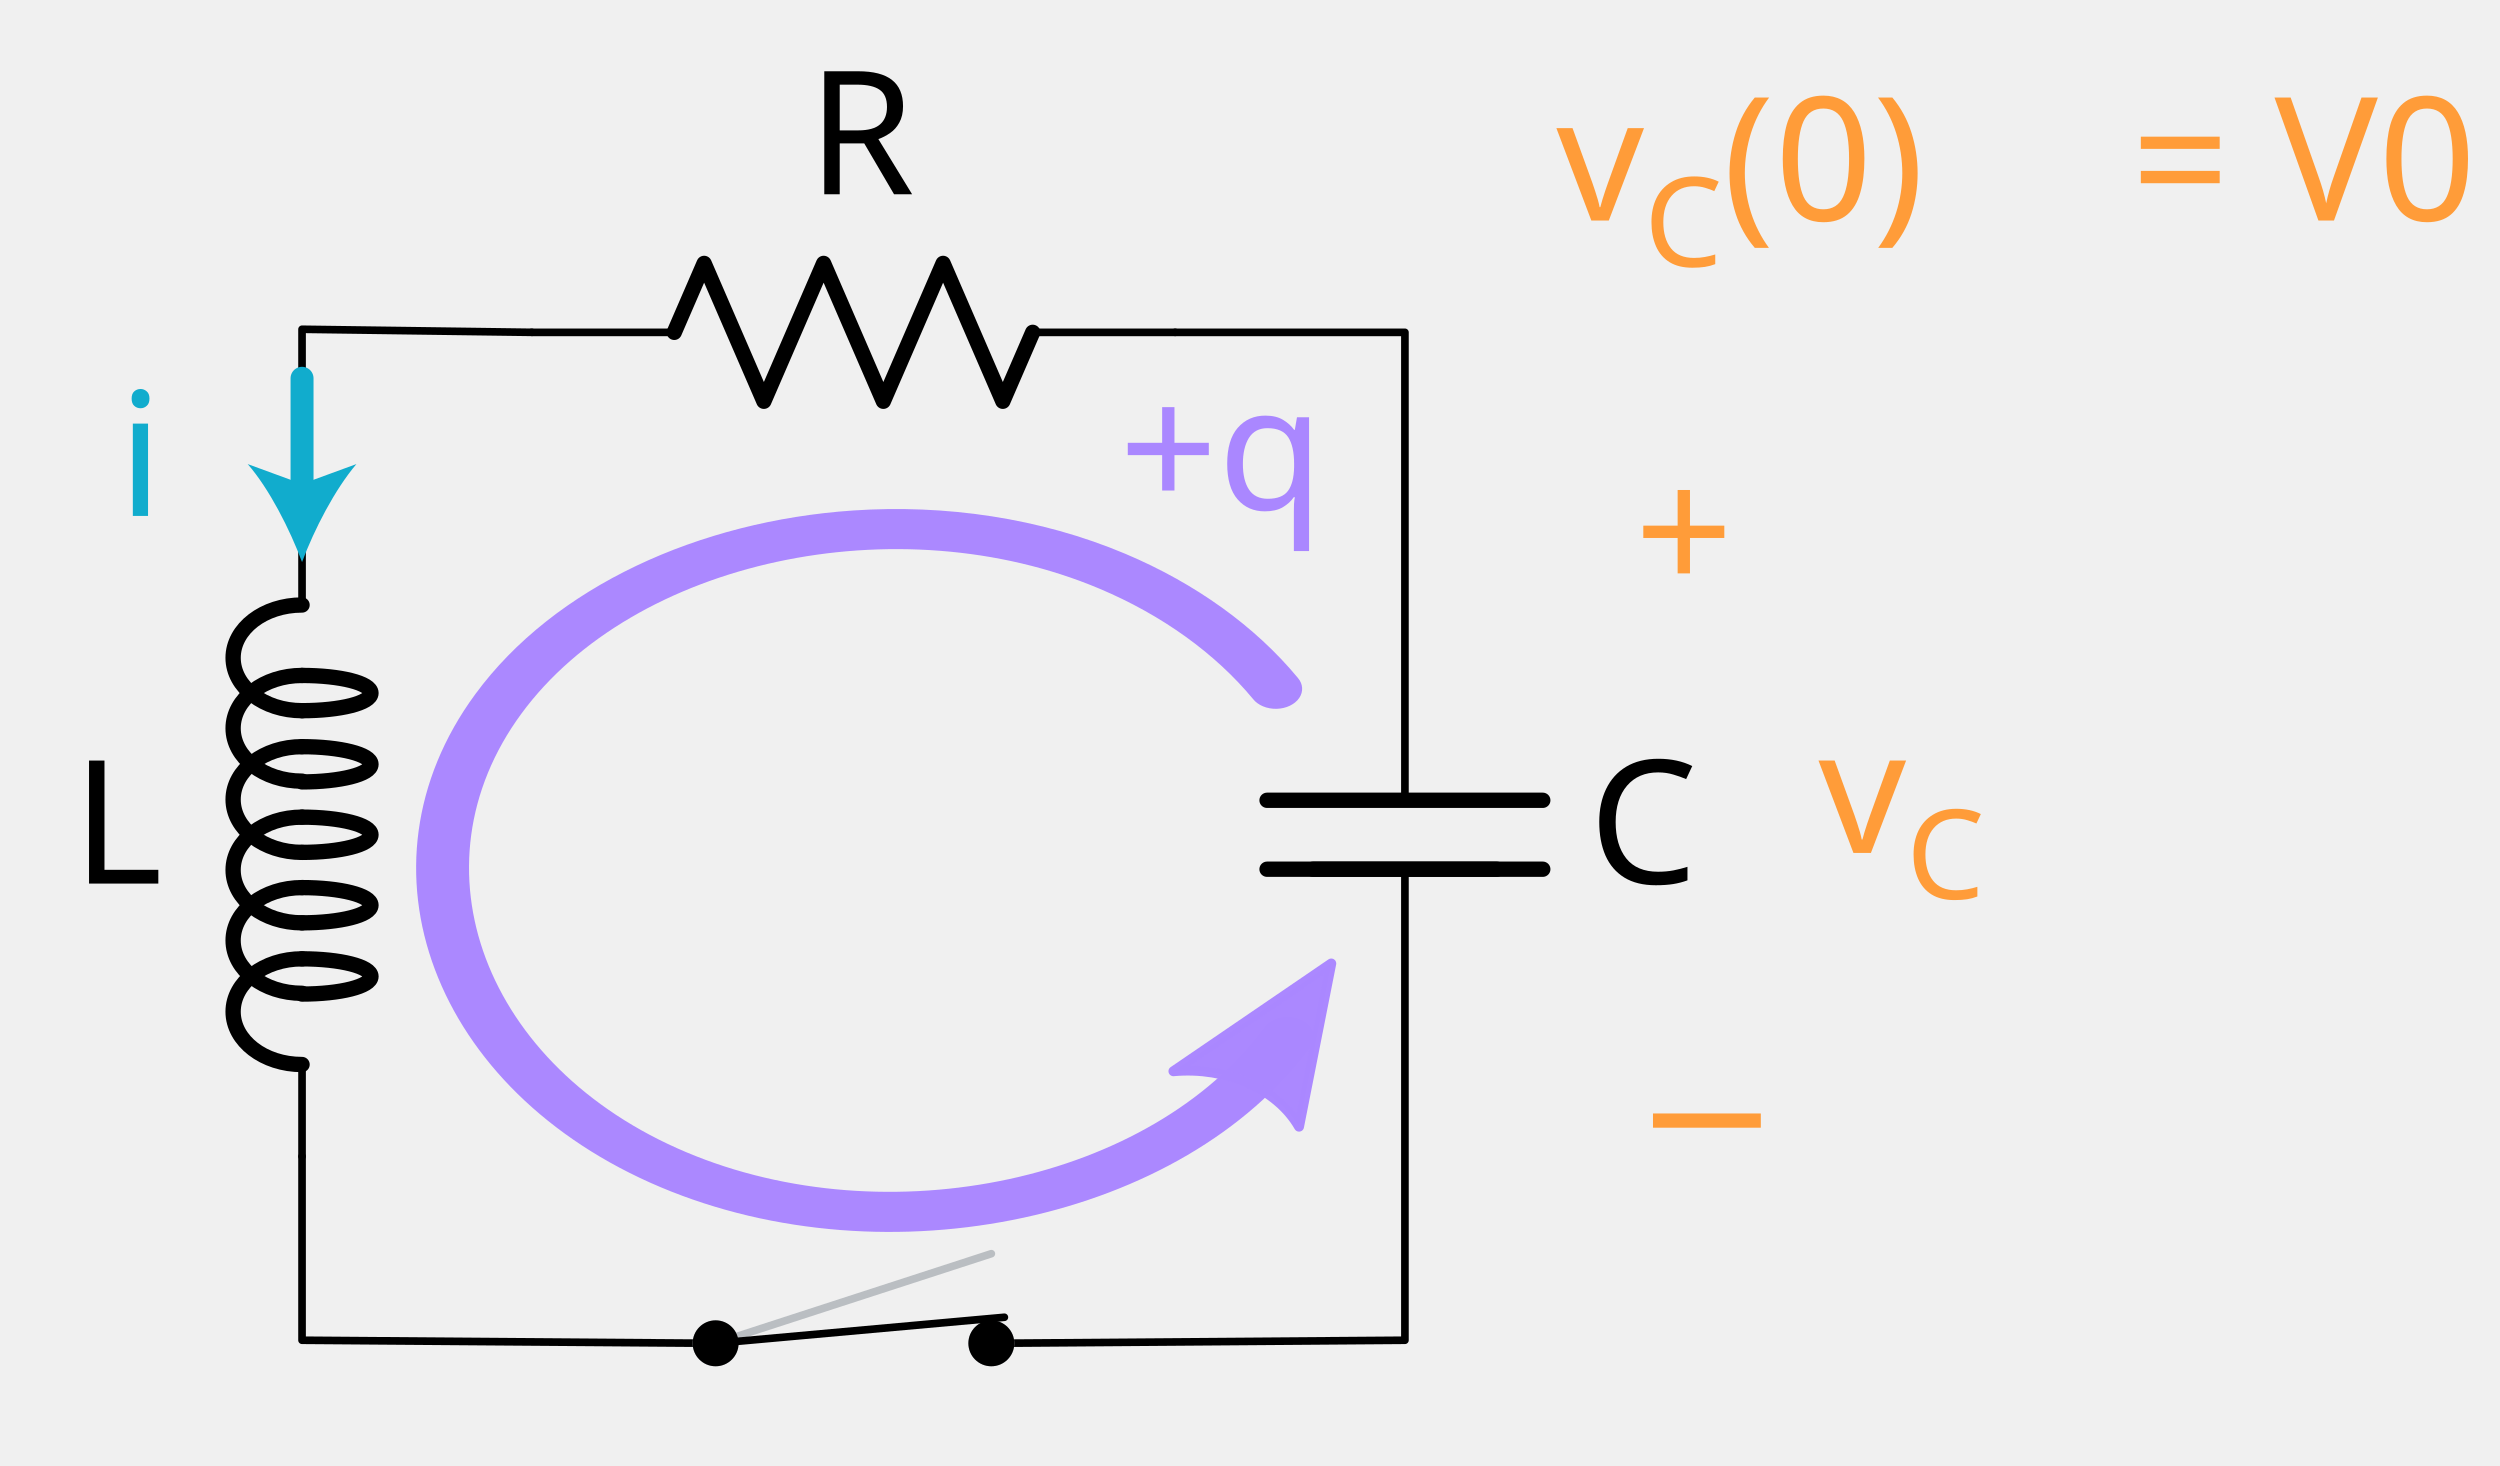
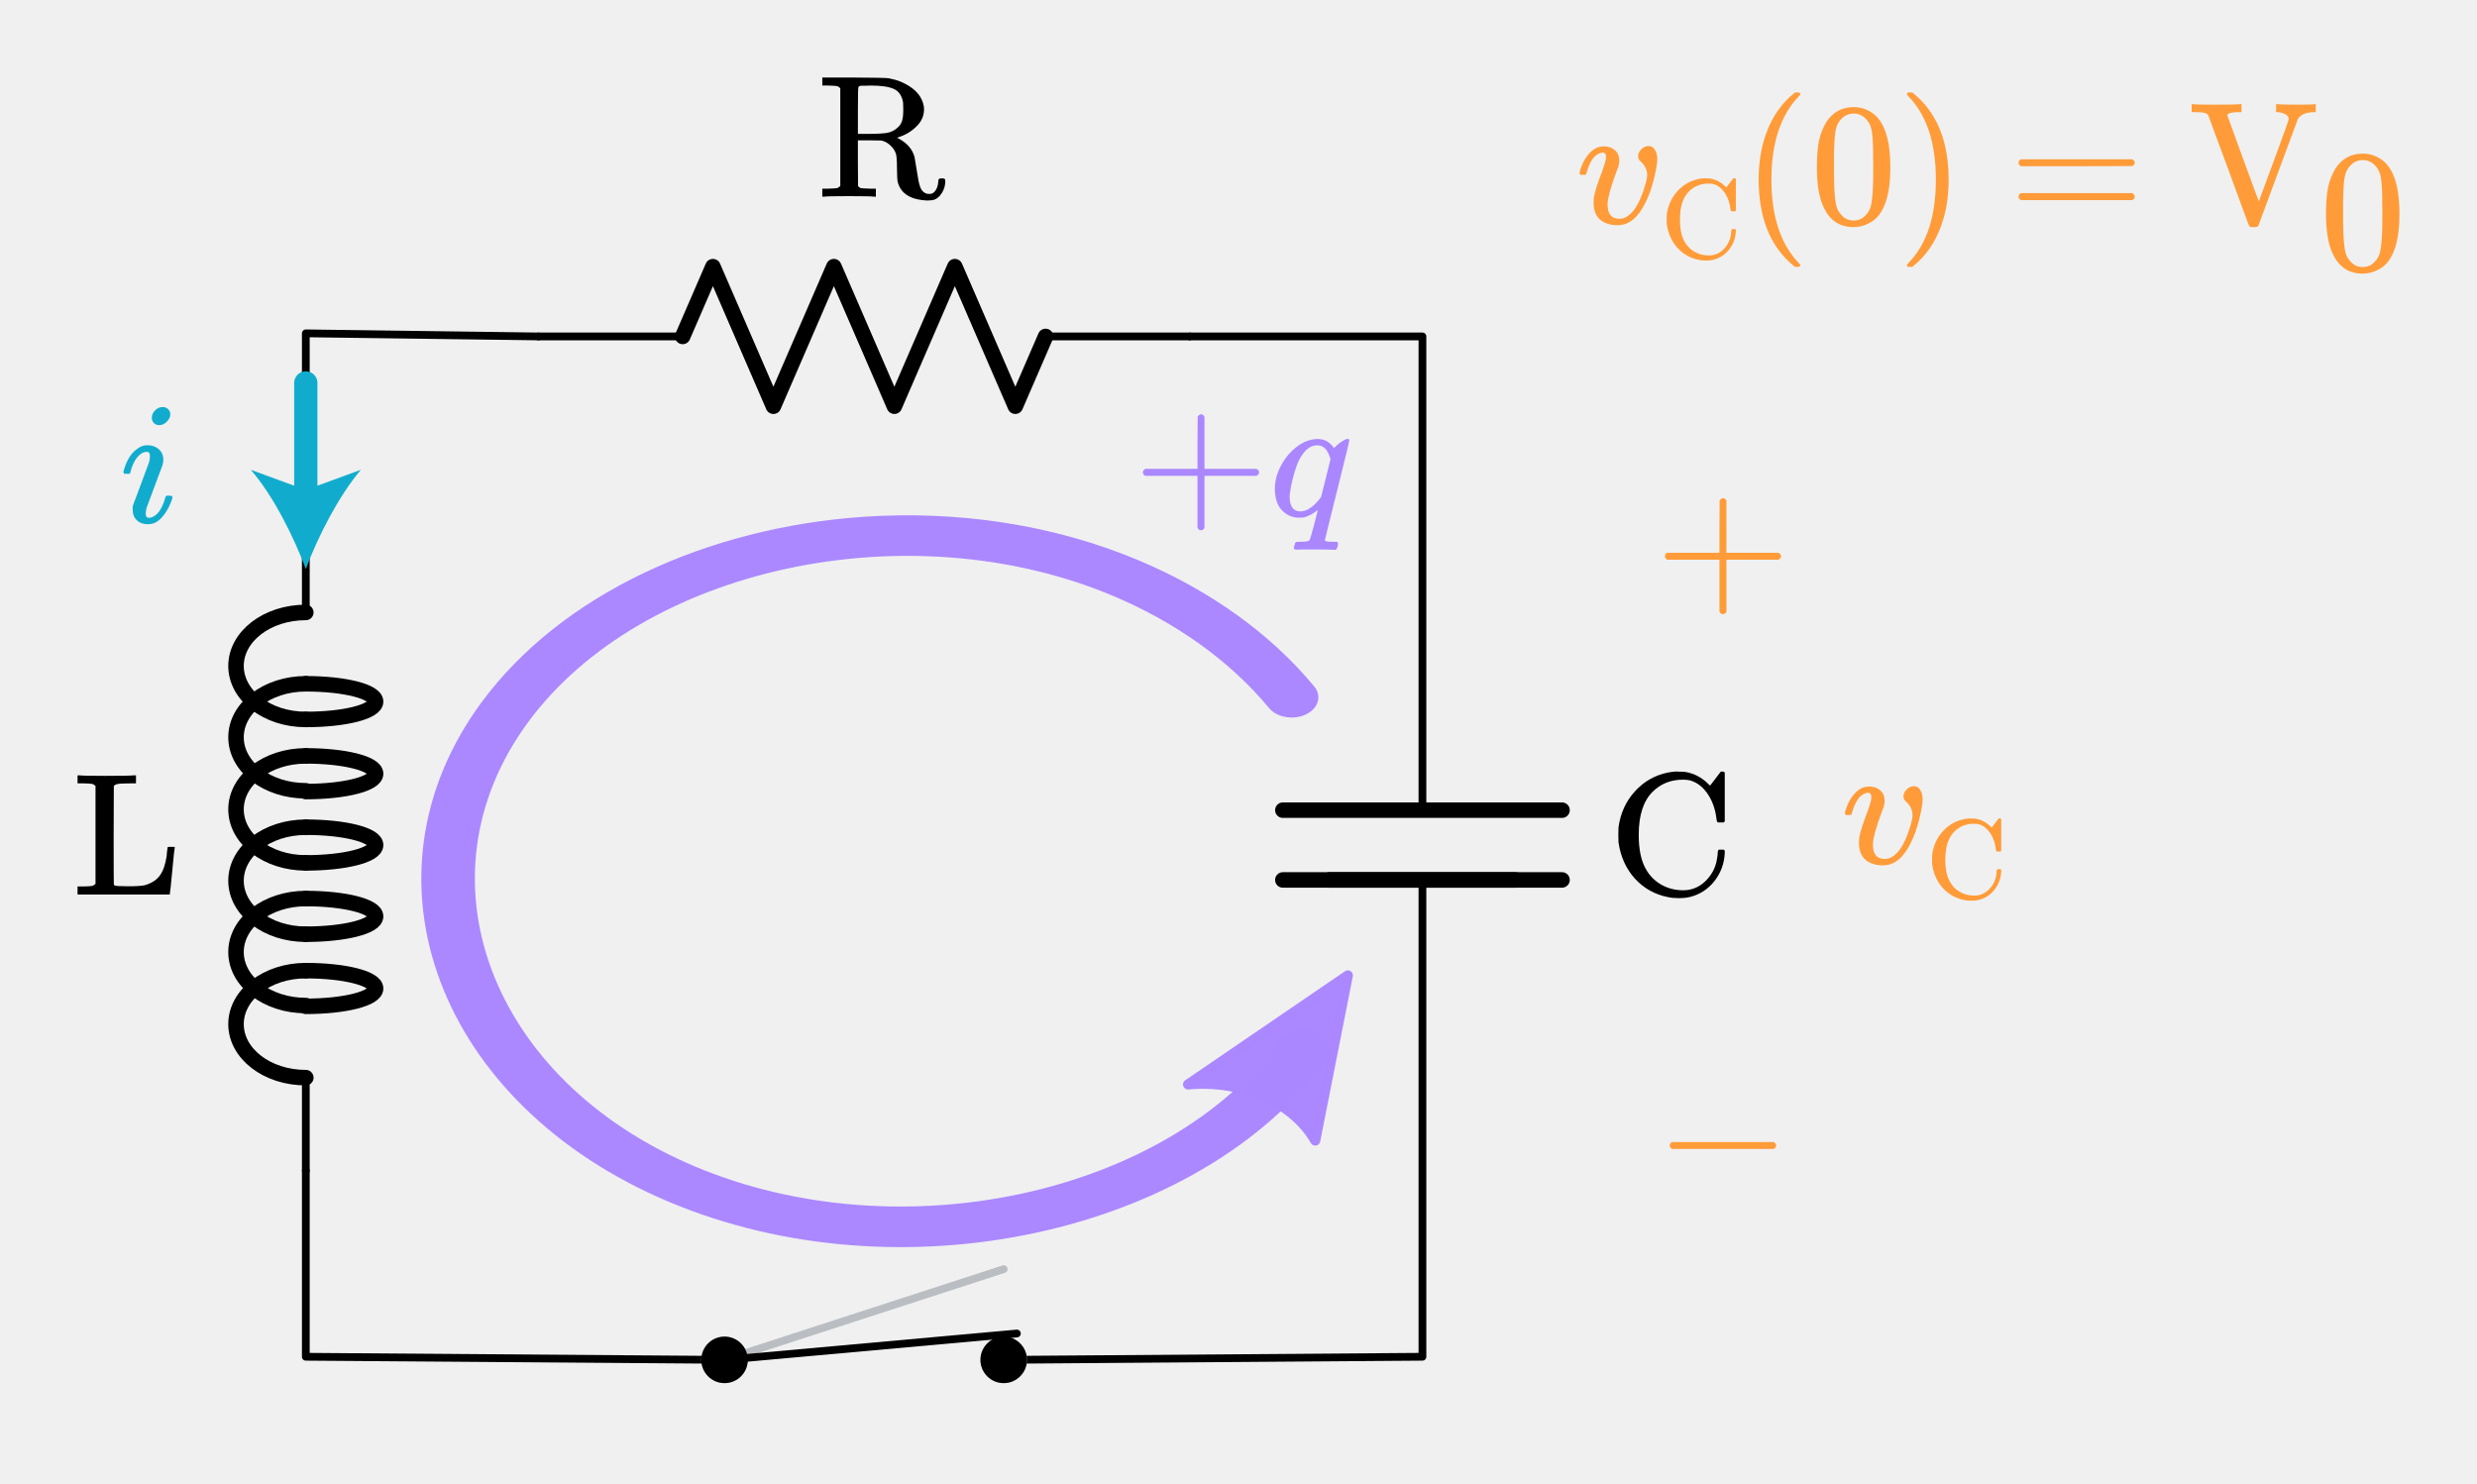
- <svg xmlns="http://www.w3.org/2000/svg" version="1.1" id="Layer_1" x="0px" y="0px" width="326.42" height="191.393" viewBox="0 0 326.42 191.393" xml:space="preserve">
+ <svg xmlns="http://www.w3.org/2000/svg" version="1.1" id="Layer_1" x="0px" y="0px" width="319.432" height="191.393" viewBox="0 0 319.432 191.393" xml:space="preserve">
  <defs id="defs10082">
    <marker orient="auto" refY="0" refX="0" id="Arrow2Mstart" style="overflow:visible">
      <path id="path10666" style="fill:#aa87ff;fill-opacity:0.992;fill-rule:evenodd;stroke:#aa87ff;stroke-width:0.625;stroke-linejoin:round;stroke-opacity:0.992" d="M 8.719,4.034 -2.207,0.016 8.719,-4.002 c -1.745,2.372 -1.735,5.617 -6e-7,8.035 z" transform="scale(0.6,0.6)" />
    </marker>
    <marker orient="auto" refY="0" refX="0" id="marker11946" style="overflow:visible">
      <path id="path11948" style="fill:#aa87ff;fill-opacity:0.992;fill-rule:evenodd;stroke:#aa87ff;stroke-width:0.625;stroke-linejoin:round;stroke-opacity:0.992" d="M 8.719,4.034 -2.207,0.016 8.719,-4.002 c -1.745,2.372 -1.735,5.617 -6e-7,8.035 z" transform="matrix(1.1,0,0,1.1,1.1,0)" />
    </marker>
    <marker orient="auto" refY="0" refX="0" id="marker11828" style="overflow:visible">
      <path id="path11830" d="M 0,0 5,-5 -12.5,0 5,5 0,0 Z" style="fill:#aa87ff;fill-opacity:0.992;fill-rule:evenodd;stroke:#aa87ff;stroke-width:1pt;stroke-opacity:0.992" transform="matrix(0.4,0,0,0.4,4,0)" />
    </marker>
    <marker orient="auto" refY="0" refX="0" id="Arrow1Mstart" style="overflow:visible">
      <path id="path10648" d="M 0,0 5,-5 -12.5,0 5,5 0,0 Z" style="fill:#aa87ff;fill-opacity:0.992;fill-rule:evenodd;stroke:#aa87ff;stroke-width:1pt;stroke-opacity:0.992" transform="matrix(0.4,0,0,0.4,4,0)" />
    </marker>
    <marker orient="auto" refY="0" refX="0" id="marker11594" style="overflow:visible">
      <path id="path11596" style="fill:#aa87ff;fill-opacity:0.992;fill-rule:evenodd;stroke:#aa87ff;stroke-width:0.625;stroke-linejoin:round;stroke-opacity:0.992" d="M 8.719,4.034 -2.207,0.016 8.719,-4.002 c -1.745,2.372 -1.735,5.617 -6e-7,8.035 z" transform="matrix(1.1,0,0,1.1,1.1,0)" />
    </marker>
    <marker orient="auto" refY="0" refX="0" id="Arrow2Lstart" style="overflow:visible">
      <path id="path10660" style="fill:#aa87ff;fill-opacity:0.992;fill-rule:evenodd;stroke:#aa87ff;stroke-width:0.625;stroke-linejoin:round;stroke-opacity:0.992" d="M 8.719,4.034 -2.207,0.016 8.719,-4.002 c -1.745,2.372 -1.735,5.617 -6e-7,8.035 z" transform="matrix(1.1,0,0,1.1,1.1,0)" />
    </marker>
    <marker orient="auto" refY="0" refX="0" id="marker11114" style="overflow:visible">
      <path id="path11116" d="M 0,0 5,-5 -12.5,0 5,5 0,0 Z" style="fill:#000000;fill-opacity:1;fill-rule:evenodd;stroke:#000000;stroke-width:1pt;stroke-opacity:1" transform="matrix(0.8,0,0,0.8,10,0)" />
    </marker>
    <marker orient="auto" refY="0" refX="0" id="marker10994" style="overflow:visible">
      <path id="path10996" d="M 0,0 5,-5 -12.5,0 5,5 0,0 Z" style="fill:#000000;fill-opacity:1;fill-rule:evenodd;stroke:#000000;stroke-width:1pt;stroke-opacity:1" transform="matrix(0.8,0,0,0.8,10,0)" />
    </marker>
    <marker orient="auto" refY="0" refX="0" id="Arrow1Lstart" style="overflow:visible">
      <path id="path10642" d="M 0,0 5,-5 -12.5,0 5,5 0,0 Z" style="fill:#000000;fill-opacity:1;fill-rule:evenodd;stroke:#000000;stroke-width:1pt;stroke-opacity:1" transform="matrix(0.8,0,0,0.8,10,0)" />
    </marker>
    <marker orient="auto" refY="0" refX="0" id="Arrow2Lend" style="overflow:visible">
      <path id="path10663" style="fill:#000000;fill-opacity:1;fill-rule:evenodd;stroke:#000000;stroke-width:0.625;stroke-linejoin:round;stroke-opacity:1" d="M 8.719,4.034 -2.207,0.016 8.719,-4.002 c -1.745,2.372 -1.735,5.617 -6e-7,8.035 z" transform="matrix(-1.1,0,0,-1.1,-1.1,0)" />
    </marker>
    <marker orient="auto" refY="0" refX="0" id="Arrow1Lend" style="overflow:visible">
      <path id="path10645" d="M 0,0 5,-5 -12.5,0 5,5 0,0 Z" style="fill:#aa87ff;fill-opacity:1;fill-rule:evenodd;stroke:#aa87ff;stroke-width:1pt;stroke-opacity:1" transform="matrix(-0.8,0,0,-0.8,-10,0)" />
    </marker>
  </defs>
  <style type="text/css" id="style9930">
	.st0{fill:#BABEC2;}
	.st1{fill:none;}
	.st2{fill:none;stroke:#BABEC2;stroke-linecap:round;stroke-linejoin:round;stroke-miterlimit:10;}
	.st3{fill:none;stroke:#BABEC2;stroke-miterlimit:10;}
	.st4{fill:none;stroke:#BABEC2;stroke-miterlimit:10;stroke-dasharray:1,1;}
	.st5{fill:none;stroke:#11ACCD;stroke-width:3;stroke-linecap:round;stroke-miterlimit:10;}
	.st6{fill:#11ACCD;}
	.st7{fill:none;stroke:#BABEC2;stroke-width:2;stroke-linecap:round;stroke-miterlimit:10;}
	.st8{fill:none;stroke:#FF9C39;stroke-width:3;stroke-linecap:round;stroke-miterlimit:10;}
	.st9{fill:#FF9C39;}
	.st10{fill:none;stroke:#000000;stroke-linecap:round;stroke-linejoin:round;stroke-miterlimit:10;}
	.st11{fill:none;stroke:#000000;stroke-width:2;stroke-linecap:round;stroke-linejoin:round;stroke-miterlimit:10;}
	.st12{fill:none;stroke:#000000;stroke-width:2;stroke-miterlimit:10;}
	.st13{fill:none;stroke:#000000;stroke-linecap:round;stroke-miterlimit:10;}
	.st14{fill:none;stroke:#000000;stroke-width:1.5;stroke-miterlimit:10;}
	.st15{fill:none;stroke:#000000;stroke-width:2;stroke-linecap:round;stroke-miterlimit:10;}
	.st16{stroke:#000000;stroke-linecap:round;stroke-linejoin:round;stroke-miterlimit:10;}
	.st17{fill:none;stroke:#BABEC2;stroke-width:3;stroke-miterlimit:10;}
	.st18{fill:none;stroke:#BABEC2;stroke-width:5;stroke-miterlimit:10;}
	.st19{stroke:#BABEC2;stroke-miterlimit:10;}
	.st20{fill:none;stroke:#000000;stroke-miterlimit:10;}
	.st21{fill:#FFFFFF;stroke:#000000;stroke-miterlimit:10;}
	.st22{fill:none;stroke:#FF9C39;stroke-width:2;stroke-linecap:round;stroke-miterlimit:10;}
	.st23{fill:none;stroke:#1FAB54;stroke-width:2;stroke-linecap:round;stroke-miterlimit:10;}
	.st24{fill:#1FAB54;}
	.st25{fill:#11ACCD;stroke:#085566;stroke-width:3;stroke-miterlimit:10;}
	.st26{fill:none;stroke:#085566;stroke-width:5;stroke-miterlimit:10;}
	.st27{fill:#0C7F99;stroke:#085566;stroke-miterlimit:10;}
	.st28{stroke:#085566;stroke-miterlimit:10;}
	.st29{font-family:'KaTeX_Main-Regular';}
	.st30{font-size:21px;}
	.st31{font-family:'KaTeX_Main-Italic';}
	.st32{fill:#FF9C39;stroke:#FF9C39;stroke-width:2;stroke-miterlimit:10;}
	.st33{fill:#AA87FF;}
	.st34{fill:none;stroke:#AA87FF;stroke-width:4;stroke-miterlimit:10;}
</style>
-   <text class="st9 st29 st30" id="text9932" style="font-style:normal;font-variant:normal;font-weight:normal;font-stretch:normal;font-size:22.5px;line-height:125%;font-family:KaTeX_Math;-inkscape-font-specification:'KaTeX_Math, Normal';text-align:start;writing-mode:lr-tb;text-anchor:start;fill:#ff9c39" x="213.437" y="77.368">+</text>
-   <text class="st9 st29 st30" id="text9934" style="font-style:normal;font-variant:normal;font-weight:normal;font-stretch:normal;font-size:22.5px;line-height:125%;font-family:KaTeX_Math;-inkscape-font-specification:'KaTeX_Math, Normal';text-align:start;writing-mode:lr-tb;text-anchor:start;fill:#ff9c39" x="213.437" y="153.368">−</text>
-   <text class="st9 st31 st30" id="text9936" style="font-style:normal;font-variant:normal;font-weight:normal;font-stretch:normal;font-size:22.5px;line-height:125%;font-family:KaTeX_Math;-inkscape-font-specification:'KaTeX_Math, Normal';text-align:start;writing-mode:lr-tb;text-anchor:start;fill:#ff9c39" x="237.437" y="111.367">v<tspan style="font-style:normal;font-variant:normal;font-weight:normal;font-stretch:normal;font-size:16.25px;line-height:125%;font-family:KaTeX_Main;-inkscape-font-specification:'KaTeX_Main, Normal';text-align:start;writing-mode:lr-tb;text-anchor:start" id="tspan12250" dy="6">C</tspan>
-   </text>
+   <g style="font-style:normal;font-variant:normal;font-weight:normal;font-stretch:normal;font-size:22.5px;line-height:125%;font-family:KaTeX_Main;-inkscape-font-specification:'KaTeX_Main, Normal';text-align:start;writing-mode:lr-tb;text-anchor:start;fill:#ff9c39" id="text9932">
+     <path d="m 215.012,72.193 q -0.315,-0.158 -0.315,-0.45 0,-0.292 0.315,-0.45 l 6.728,0 0,-3.375 0.022,-3.375 q 0.225,-0.292 0.427,-0.292 0.292,0 0.45,0.338 l 0,6.705 6.705,0 q 0.338,0.18 0.338,0.45 0,0.27 -0.338,0.45 l -6.705,0 0,6.705 q -0.158,0.315 -0.45,0.315 -0.292,0 -0.45,-0.315 l 0,-6.705 -6.728,0 z" style="font-style:normal;font-variant:normal;font-weight:normal;font-stretch:normal;font-size:22.5px;line-height:125%;font-family:KaTeX_Main;-inkscape-font-specification:'KaTeX_Main, Normal';text-align:start;writing-mode:lr-tb;text-anchor:start;fill:#ff9c39" id="path4409" />
+   </g>
+   <g style="font-style:normal;font-variant:normal;font-weight:normal;font-stretch:normal;font-size:22.5px;line-height:125%;font-family:KaTeX_Main;-inkscape-font-specification:'KaTeX_Main, Normal';text-align:start;writing-mode:lr-tb;text-anchor:start;fill:#ff9c39" id="text9934">
+     <path d="m 215.642,148.193 q -0.315,-0.158 -0.315,-0.45 0,-0.292 0.315,-0.45 l 13.072,0 q 0.338,0.18 0.338,0.45 0,0.27 -0.338,0.45 l -13.072,0 z" style="font-style:normal;font-variant:normal;font-weight:normal;font-stretch:normal;font-size:22.5px;line-height:125%;font-family:KaTeX_Main;-inkscape-font-specification:'KaTeX_Main, Normal';text-align:start;writing-mode:lr-tb;text-anchor:start;fill:#ff9c39" id="path4406" />
+   </g>
+   <g style="font-style:normal;font-variant:normal;font-weight:normal;font-stretch:normal;font-size:22.5px;line-height:125%;font-family:KaTeX_Math;-inkscape-font-specification:'KaTeX_Math, Normal';text-align:start;writing-mode:lr-tb;text-anchor:start;fill:#ff9c39" id="text9936">
+     <path d="m 242.859,111.615 q -1.44,0 -2.295,-0.72 -0.833,-0.743 -0.833,-2.16 0,-0.405 0.045,-0.765 0.203,-1.08 1.058,-3.308 l 0.36,-1.08 q 0.135,-0.405 0.135,-0.765 0,-0.562 -0.427,-0.562 -0.158,0 -0.36,0.068 -1.147,0.405 -1.732,2.587 0,0.022 -0.022,0.09 -0.022,0.045 -0.045,0.068 0,0 -0.022,0.022 -0.022,0.022 -0.09,0.022 -0.045,0 -0.09,0 -0.045,0 -0.18,0 l -0.315,0 q -0.135,-0.135 -0.135,-0.203 0,-0.068 0.068,-0.338 0.54,-1.778 1.665,-2.655 0.608,-0.472 1.395,-0.472 0.877,0 1.44,0.495 0.562,0.495 0.562,1.305 0,0.383 -0.068,0.585 0,0.158 -0.338,0.99 -1.035,2.812 -1.103,4.005 0,0.608 0.113,0.99 0.292,0.968 1.417,0.968 0.608,0 1.08,-0.36 1.395,-0.922 2.317,-4.253 0.18,-0.63 0.18,-1.035 0,-0.99 -0.877,-1.778 -0.292,-0.27 -0.292,-0.608 0,-0.517 0.405,-0.922 0.427,-0.427 0.945,-0.427 0.54,0 0.833,0.517 0.292,0.495 0.292,1.192 0,0.787 -0.45,2.587 -0.427,1.732 -1.08,3.015 -1.417,2.902 -3.555,2.902 z" style="font-style:normal;font-variant:normal;font-weight:normal;font-stretch:normal;font-size:22.5px;line-height:125%;font-family:KaTeX_Math;-inkscape-font-specification:'KaTeX_Math, Normal';text-align:start;writing-mode:lr-tb;text-anchor:start;fill:#ff9c39" id="path4401" />
+     <path d="m 257.988,112.109 0.088,0.088 0,0.219 q -0.073,1.316 -0.863,2.325 -0.79,1.009 -2.033,1.331 -0.424,0.102 -0.951,0.102 -0.541,0 -0.921,-0.088 -1.638,-0.322 -2.764,-1.55 -1.111,-1.228 -1.375,-3.042 -0.015,-0.132 -0.015,-0.629 0,-0.483 0.015,-0.629 0.249,-1.784 1.375,-3.013 1.126,-1.243 2.764,-1.579 0.468,-0.088 0.746,-0.088 0.029,0 0.117,0.015 0.088,0 0.132,0 0.351,0 0.497,0.029 1.068,0.19 1.857,0.965 l 0.19,0.175 0.439,-0.57 q 0.395,-0.541 0.453,-0.6 0.015,0 0.059,0 0.044,-0.015 0.088,-0.015 0.102,0 0.19,0.088 l 0,4.095 -0.088,0.088 -0.497,0 q -0.088,-0.088 -0.102,-0.249 -0.132,-1.199 -0.702,-2.077 -0.57,-0.877 -1.389,-1.155 -0.278,-0.102 -0.731,-0.102 -1.521,0 -2.545,1.024 -1.155,1.155 -1.155,3.598 0,1.77 0.556,2.793 0.453,0.863 1.287,1.36 0.848,0.497 1.887,0.497 1.068,0 1.857,-0.76 0.79,-0.775 0.965,-1.813 0.073,-0.366 0.073,-0.643 0,-0.102 0.088,-0.19 l 0.409,0 z" style="font-style:normal;font-variant:normal;font-weight:normal;font-stretch:normal;font-size:65%;line-height:125%;font-family:KaTeX_Main;-inkscape-font-specification:'KaTeX_Main, Normal';text-align:start;writing-mode:lr-tb;baseline-shift:sub;text-anchor:start" id="path4403" />
+   </g>
  <g id="g9940" transform="translate(-122.563,-4.0073)">
    <line class="st10" x1="257.4" y1="47.4" x2="276" y2="47.4" id="line9942" style="fill:none;stroke:#000000;stroke-linecap:round;stroke-linejoin:round;stroke-miterlimit:10" />
    <polyline class="st11" points="210.6,47.4 214.5,38.4 222.3,56.4 230.1,38.4 237.9,56.4 245.7,38.4 253.5,56.4 257.4,47.4  " id="polyline9944" style="fill:none;stroke:#000000;stroke-width:2;stroke-linecap:round;stroke-linejoin:round;stroke-miterlimit:10" />
    <line class="st10" x1="192" y1="47.4" x2="210.6" y2="47.4" id="line9946" style="fill:none;stroke:#000000;stroke-linecap:round;stroke-linejoin:round;stroke-miterlimit:10" />
    <rect x="192" y="35.4" class="st1" width="84" height="24" id="rect9948" style="fill:none" />
  </g>
  <g id="g9950" transform="translate(-122.563,-4.0073)">
    <polyline class="st10" points="216,179.4 162,179 162,155  " id="polyline9952" style="fill:none;stroke:#000000;stroke-linecap:round;stroke-linejoin:round;stroke-miterlimit:10" />
    <line class="st11" x1="318" y1="117.5" x2="294" y2="117.5" id="line9954" style="fill:none;stroke:#000000;stroke-width:2;stroke-linecap:round;stroke-linejoin:round;stroke-miterlimit:10" />
    <line class="st11" x1="324" y1="117.5" x2="288" y2="117.5" id="line9956" style="fill:none;stroke:#000000;stroke-width:2;stroke-linecap:round;stroke-linejoin:round;stroke-miterlimit:10" />
    <polyline class="st11" points="288,108.5 306,108.5 324,108.5  " id="polyline9958" style="fill:none;stroke:#000000;stroke-width:2;stroke-linecap:round;stroke-linejoin:round;stroke-miterlimit:10" />
    <polyline class="st10" points="276,47.4 306,47.4 306,71 306,108.5  " id="polyline9960" style="fill:none;stroke:#000000;stroke-linecap:round;stroke-linejoin:round;stroke-miterlimit:10" />
    <polyline class="st10" points="162,71 162,47 192,47.4  " id="polyline9962" style="fill:none;stroke:#000000;stroke-linecap:round;stroke-linejoin:round;stroke-miterlimit:10" />
  </g>
  <g id="g9964" transform="translate(-122.563,-4.0073)">
    <line class="st13" x1="162" y1="143" x2="162" y2="155" id="line9966" style="fill:none;stroke:#000000;stroke-linecap:round;stroke-miterlimit:10" />
    <path class="st15" d="m 162,129.2 c -5,0 -9,3.1 -9,6.9 0,3.8 4,6.9 9,6.9" id="path9968" style="fill:none;stroke:#000000;stroke-width:2;stroke-linecap:round;stroke-miterlimit:10" />
    <path class="st15" d="m 162,129.2 c 5,0 9,1 9,2.3 0,1.3 -4,2.3 -9,2.3" id="path9970" style="fill:none;stroke:#000000;stroke-width:2;stroke-linecap:round;stroke-miterlimit:10" />
    <path class="st15" d="m 162,119.9 c -5,0 -9,3.1 -9,6.9 0,3.8 4,6.9 9,6.9" id="path9972" style="fill:none;stroke:#000000;stroke-width:2;stroke-linecap:round;stroke-miterlimit:10" />
    <path class="st15" d="m 162,119.9 c 5,0 9,1 9,2.3 0,1.3 -4,2.3 -9,2.3" id="path9974" style="fill:none;stroke:#000000;stroke-width:2;stroke-linecap:round;stroke-miterlimit:10" />
    <path class="st15" d="m 162,110.7 c -5,0 -9,3.1 -9,6.9 0,3.8 4,6.9 9,6.9" id="path9976" style="fill:none;stroke:#000000;stroke-width:2;stroke-linecap:round;stroke-miterlimit:10" />
    <path class="st15" d="m 162,110.7 c 5,0 9,1 9,2.3 0,1.3 -4,2.3 -9,2.3" id="path9978" style="fill:none;stroke:#000000;stroke-width:2;stroke-linecap:round;stroke-miterlimit:10" />
    <path class="st15" d="m 162,101.5 c -5,0 -9,3.1 -9,6.9 0,3.8 4,6.9 9,6.9" id="path9980" style="fill:none;stroke:#000000;stroke-width:2;stroke-linecap:round;stroke-miterlimit:10" />
    <path class="st15" d="m 162,101.5 c 5,0 9,1 9,2.3 0,1.3 -4,2.3 -9,2.3" id="path9982" style="fill:none;stroke:#000000;stroke-width:2;stroke-linecap:round;stroke-miterlimit:10" />
    <path class="st15" d="m 162,92.2 c 5,0 9,1 9,2.3 0,1.3 -4,2.3 -9,2.3" id="path9984" style="fill:none;stroke:#000000;stroke-width:2;stroke-linecap:round;stroke-miterlimit:10" />
    <path class="st15" d="m 162,92.2 c -5,0 -9,3.1 -9,6.9 0,3.8 4,6.9 9,6.9" id="path9986" style="fill:none;stroke:#000000;stroke-width:2;stroke-linecap:round;stroke-miterlimit:10" />
    <path class="st15" d="m 162,83 c -5,0 -9,3.1 -9,6.9 0,3.8 4,6.9 9,6.9" id="path9988" style="fill:none;stroke:#000000;stroke-width:2;stroke-linecap:round;stroke-miterlimit:10" />
    <line class="st13" x1="162" y1="71" x2="162" y2="83" id="line9990" style="fill:none;stroke:#000000;stroke-linecap:round;stroke-miterlimit:10" />
    <rect x="150" y="71" class="st1" width="24" height="84" id="rect9992" style="fill:none" />
  </g>
  <g id="g9994" transform="translate(-122.563,-4.0073)">
    <g id="g9996">
      <line class="st5" x1="162" y1="68.3" x2="162" y2="53.4" id="line9998" style="fill:none;stroke:#11accd;stroke-width:3;stroke-linecap:round;stroke-miterlimit:10" />
      <g id="g10000">
        <path class="st6" d="m 162,77.4 c 1.6,-4.3 4.3,-9.5 7.1,-12.8 l -7.1,2.6 -7.1,-2.6 c 2.8,3.2 5.5,8.5 7.1,12.8 z" id="path10002" style="fill:#11accd" />
      </g>
    </g>
  </g>
-   <text class="st29 st30" id="text10004" style="font-style:normal;font-variant:normal;font-weight:normal;font-stretch:normal;font-size:22.5px;line-height:125%;font-family:KaTeX_Main;-inkscape-font-specification:'KaTeX_Main, Normal';text-align:start;writing-mode:lr-tb;text-anchor:start" x="9.437" y="115.368">L</text>
-   <text class="st29 st30" id="text10006" style="font-style:normal;font-variant:normal;font-weight:normal;font-stretch:normal;font-size:22.5px;line-height:125%;font-family:KaTeX_Main;-inkscape-font-specification:'KaTeX_Main, Normal';text-align:start;writing-mode:lr-tb;text-anchor:start" x="105.438" y="25.367">R</text>
-   <text class="st29 st30" id="text10008" style="font-style:normal;font-variant:normal;font-weight:normal;font-stretch:normal;font-size:22.5px;line-height:125%;font-family:KaTeX_Main;-inkscape-font-specification:'KaTeX_Main, Normal';text-align:start;writing-mode:lr-tb;text-anchor:start" x="207.437" y="115.368">C</text>
-   <text class="st6 st31 st30" id="text10010" style="font-style:normal;font-variant:normal;font-weight:normal;font-stretch:normal;font-size:22.5px;line-height:125%;font-family:KaTeX_Math;-inkscape-font-specification:'KaTeX_Math, Normal';text-align:start;writing-mode:lr-tb;text-anchor:start;fill:#11accd" x="15.437" y="67.368">i</text>
+   <g style="font-style:normal;font-variant:normal;font-weight:normal;font-stretch:normal;font-size:22.5px;line-height:125%;font-family:KaTeX_Main;-inkscape-font-specification:'KaTeX_Main, Normal';text-align:start;writing-mode:lr-tb;text-anchor:start" id="text10004">
+     <path d="m 12.318,101.373 q -0.225,-0.225 -0.45,-0.27 -0.203,-0.045 -1.125,-0.068 l -0.743,0 0,-1.035 0.247,0 q 0.405,0.068 3.285,0.068 3.33,0 3.735,-0.068 l 0.27,0 0,1.035 -0.608,0 q -0.833,0 -1.08,0.022 -0.63,0.022 -0.81,0.09 -0.18,0.045 -0.36,0.225 l -0.022,6.3 q 0,6.3 0.022,6.367 0.022,0.113 0.09,0.158 0.135,0.113 1.71,0.113 1.597,0 2.183,-0.135 1.327,-0.383 1.958,-1.26 0.63,-0.877 0.877,-2.52 0,-0.113 0.022,-0.383 0.045,-0.292 0.068,-0.517 0.045,-0.225 0.045,-0.247 0,-0.022 0.45,-0.022 l 0.45,0 0,0.113 q -0.045,0.068 -0.315,2.97 -0.27,2.88 -0.315,2.947 l 0,0.113 -11.902,0 0,-1.035 0.743,0 q 0.922,-0.022 1.125,-0.068 0.225,-0.045 0.45,-0.27 l 0,-12.623 z" style="font-style:normal;font-variant:normal;font-weight:normal;font-stretch:normal;font-size:22.5px;line-height:125%;font-family:KaTeX_Main;-inkscape-font-specification:'KaTeX_Main, Normal';text-align:start;writing-mode:lr-tb;text-anchor:start" id="path4398" />
+   </g>
+   <g style="font-style:normal;font-variant:normal;font-weight:normal;font-stretch:normal;font-size:22.5px;line-height:125%;font-family:KaTeX_Main;-inkscape-font-specification:'KaTeX_Main, Normal';text-align:start;writing-mode:lr-tb;text-anchor:start" id="text10006">
+     <path d="m 108.363,11.373 q -0.225,-0.225 -0.45,-0.27 -0.203,-0.045 -1.125,-0.068 l -0.743,0 0,-1.035 3.938,0 q 4.185,0.022 4.612,0.09 0.068,0.022 0.292,0.068 1.012,0.203 1.8,0.63 2.138,1.08 2.453,2.947 0.022,0.113 0.022,0.36 0,1.26 -0.968,2.205 -0.945,0.945 -2.25,1.373 -0.045,0.022 -0.113,0.045 -0.045,0 -0.09,0.022 l -0.045,0.022 q 0.068,0.068 0.247,0.135 1.62,0.9 2.002,2.385 0.022,0.09 0.247,1.485 0.225,1.395 0.247,1.485 0.158,0.81 0.383,1.192 0.247,0.383 0.63,0.517 0.09,0.045 0.383,0.045 l 0.113,0 q 0.292,0 0.54,-0.247 0.45,-0.45 0.517,-1.35 0,-0.247 0.068,-0.315 0.09,-0.09 0.383,-0.09 0.27,0 0.36,0.068 0.09,0.045 0.09,0.27 0,0.81 -0.405,1.485 -0.383,0.652 -0.945,0.9 -0.36,0.135 -0.945,0.135 -3.353,-0.135 -3.87,-2.52 -0.045,-0.247 -0.068,-1.643 0,-1.395 -0.135,-1.867 -0.203,-0.608 -0.675,-1.035 -0.45,-0.45 -1.035,-0.63 l -0.225,-0.045 -1.485,-0.022 -1.485,0 0,2.947 0.022,2.947 q 0.158,0.225 0.383,0.27 0.247,0.045 1.17,0.068 l 0.743,0 0,1.035 -0.247,0 q -0.36,-0.068 -3.195,-0.068 -2.857,0 -3.217,0.068 l -0.247,0 0,-1.035 0.743,0 q 0.922,-0.022 1.125,-0.068 0.225,-0.045 0.45,-0.27 l 0,-12.623 z m 8.1,1.867 q -0.225,-1.35 -1.215,-1.778 -0.968,-0.427 -2.97,-0.427 -0.338,0 -0.765,0.022 -0.427,0 -0.45,0 -0.292,0.022 -0.36,0.18 -0.068,0.09 -0.068,3.06 l 0,2.97 1.305,0 q 1.688,0 2.498,-0.135 0.81,-0.158 1.417,-0.765 0.383,-0.383 0.495,-0.855 0.135,-0.472 0.135,-1.373 0,-0.72 -0.022,-0.9 z" style="font-style:normal;font-variant:normal;font-weight:normal;font-stretch:normal;font-size:22.5px;line-height:125%;font-family:KaTeX_Main;-inkscape-font-specification:'KaTeX_Main, Normal';text-align:start;writing-mode:lr-tb;text-anchor:start" id="path4395" />
+   </g>
+   <g style="font-style:normal;font-variant:normal;font-weight:normal;font-stretch:normal;font-size:22.5px;line-height:125%;font-family:KaTeX_Main;-inkscape-font-specification:'KaTeX_Main, Normal';text-align:start;writing-mode:lr-tb;text-anchor:start" id="text10008">
+     <path d="m 222.287,109.585 0.135,0.135 0,0.338 q -0.113,2.025 -1.327,3.578 -1.215,1.552 -3.127,2.047 -0.652,0.158 -1.462,0.158 -0.833,0 -1.417,-0.135 -2.52,-0.495 -4.253,-2.385 -1.71,-1.89 -2.115,-4.68 -0.022,-0.203 -0.022,-0.968 0,-0.743 0.022,-0.968 0.383,-2.745 2.115,-4.635 1.732,-1.913 4.253,-2.43 0.72,-0.135 1.147,-0.135 0.045,0 0.18,0.022 0.135,0 0.203,0 0.54,0 0.765,0.045 1.643,0.292 2.857,1.485 l 0.292,0.27 0.675,-0.877 q 0.608,-0.833 0.698,-0.923 0.022,0 0.09,0 0.068,-0.022 0.135,-0.022 0.158,0 0.292,0.135 l 0,6.3 -0.135,0.135 -0.765,0 q -0.135,-0.135 -0.158,-0.383 -0.203,-1.845 -1.08,-3.195 -0.877,-1.35 -2.138,-1.778 -0.427,-0.158 -1.125,-0.158 -2.34,0 -3.915,1.575 -1.778,1.778 -1.778,5.535 0,2.723 0.855,4.298 0.698,1.327 1.98,2.092 1.305,0.765 2.902,0.765 1.643,0 2.857,-1.17 1.215,-1.192 1.485,-2.79 0.113,-0.562 0.113,-0.99 0,-0.158 0.135,-0.292 l 0.63,0 z" style="font-style:normal;font-variant:normal;font-weight:normal;font-stretch:normal;font-size:22.5px;line-height:125%;font-family:KaTeX_Main;-inkscape-font-specification:'KaTeX_Main, Normal';text-align:start;writing-mode:lr-tb;text-anchor:start" id="path4392" />
+   </g>
+   <g style="font-style:normal;font-variant:normal;font-weight:normal;font-stretch:normal;font-size:22.5px;line-height:125%;font-family:KaTeX_Math;-inkscape-font-specification:'KaTeX_Math, Normal';text-align:start;writing-mode:lr-tb;text-anchor:start;fill:#11accd" id="text10010">
+     <path d="m 19.578,53.868 q 0,-0.517 0.427,-0.945 0.427,-0.427 0.99,-0.427 0.405,0 0.675,0.27 0.292,0.27 0.292,0.675 0,0.495 -0.45,0.945 -0.45,0.45 -0.99,0.45 -0.405,0 -0.675,-0.27 -0.27,-0.27 -0.27,-0.698 z m -0.517,13.748 q -0.877,0 -1.417,-0.517 -0.54,-0.517 -0.54,-1.395 0,-0.383 0.045,-0.517 0,-0.045 1.035,-2.768 1.035,-2.745 1.035,-2.79 0.113,-0.36 0.113,-0.81 0,-0.54 -0.383,-0.54 l -0.045,0 q -0.54,0 -1.035,0.517 -0.72,0.743 -1.058,2.115 0,0.022 -0.022,0.09 -0.022,0.045 -0.045,0.068 0,0 -0.022,0.022 -0.022,0.022 -0.09,0.022 -0.045,0 -0.09,0 -0.045,0 -0.18,0 l -0.315,0 q -0.135,-0.135 -0.135,-0.203 0,-0.068 0.068,-0.315 0.585,-1.935 1.71,-2.7 0.608,-0.472 1.305,-0.472 0.9,0 1.485,0.517 0.585,0.517 0.585,1.395 0,0.292 -0.113,0.675 -0.022,0.045 -1.035,2.768 l -1.012,2.723 q -0.113,0.495 -0.113,0.72 0,0.562 0.383,0.562 0.315,0 0.562,-0.135 0.99,-0.472 1.552,-2.362 0.068,-0.27 0.113,-0.315 0.068,-0.045 0.383,-0.045 0.203,0 0.27,0.022 0.09,0 0.135,0.045 0.045,0.045 0.045,0.158 0,0.09 -0.068,0.292 -0.427,1.282 -1.238,2.228 -0.787,0.945 -1.867,0.945 z" style="font-style:normal;font-variant:normal;font-weight:normal;font-stretch:normal;font-size:22.5px;line-height:125%;font-family:KaTeX_Math;-inkscape-font-specification:'KaTeX_Math, Normal';text-align:start;writing-mode:lr-tb;text-anchor:start;fill:#11accd" id="path4389" />
+   </g>
  <polyline class="st10" points="252,179.4 306,179 306,117.5 " id="polyline10012" style="fill:none;stroke:#000000;stroke-linecap:round;stroke-linejoin:round;stroke-miterlimit:10" transform="translate(-122.563,-4.0073)" />
-   <text class="st9 st31 st30" id="text10014" style="font-style:normal;font-variant:normal;font-weight:normal;font-stretch:normal;font-size:22.5px;line-height:125%;font-family:KaTeX_Math;-inkscape-font-specification:'KaTeX_Math, Normal';text-align:start;writing-mode:lr-tb;text-anchor:start;fill:#ff9c39" x="203.215" y="28.8" dy="0 0 0 0 0 0 0 0 0 6">v<tspan style="font-style:normal;font-variant:normal;font-weight:normal;font-stretch:normal;font-size:16.25px;line-height:125%;font-family:KaTeX_Main;-inkscape-font-specification:'KaTeX_Main, Normal';text-align:start;writing-mode:lr-tb;text-anchor:start" id="tspan12244" dy="6">C<tspan style="font-style:normal;font-variant:normal;font-weight:normal;font-stretch:normal;font-size:22.5px;line-height:125%;font-family:KaTeX_Main;-inkscape-font-specification:'KaTeX_Main, Normal';text-align:start;writing-mode:lr-tb;text-anchor:start" id="tspan12252" dy="-6">(0)</tspan>
-     </tspan> = <tspan style="font-style:normal;font-variant:normal;font-weight:normal;font-stretch:normal;font-size:22.5px;line-height:125%;font-family:KaTeX_Main;-inkscape-font-specification:'KaTeX_Main, Normal';text-align:start;writing-mode:lr-tb;text-anchor:start" id="tspan12246">V</tspan>0</text>
-   <text class="st9 st31 st30" id="text10020" style="font-style:normal;font-variant:normal;font-weight:normal;font-stretch:normal;font-size:22.5px;line-height:125%;font-family:KaTeX_Math;-inkscape-font-specification:'KaTeX_Math, Normal';text-align:start;writing-mode:lr-tb;text-anchor:start;fill:#ff9c39" x="257.335" y="44.567" />
+   <g style="font-style:normal;font-variant:normal;font-weight:normal;font-stretch:normal;font-size:22.5px;line-height:125%;font-family:KaTeX_Math;-inkscape-font-specification:'KaTeX_Math, Normal';text-align:start;writing-mode:lr-tb;text-anchor:start;fill:#ff9c39" id="text10014">
+     <path d="m 208.638,29.048 q -1.44,0 -2.295,-0.72 -0.833,-0.743 -0.833,-2.16 0,-0.405 0.045,-0.765 0.203,-1.08 1.058,-3.308 l 0.36,-1.08 q 0.135,-0.405 0.135,-0.765 0,-0.562 -0.427,-0.562 -0.158,0 -0.36,0.068 -1.147,0.405 -1.732,2.587 0,0.022 -0.022,0.09 -0.022,0.045 -0.045,0.068 0,0 -0.022,0.022 -0.022,0.022 -0.09,0.022 -0.045,0 -0.09,0 -0.045,0 -0.18,0 l -0.315,0 q -0.135,-0.135 -0.135,-0.203 0,-0.068 0.068,-0.338 0.54,-1.778 1.665,-2.655 0.608,-0.472 1.395,-0.472 0.877,0 1.44,0.495 0.562,0.495 0.562,1.305 0,0.383 -0.068,0.585 0,0.158 -0.338,0.99 -1.035,2.812 -1.103,4.005 0,0.608 0.113,0.99 0.292,0.968 1.417,0.968 0.608,0 1.08,-0.36 1.395,-0.922 2.317,-4.253 0.18,-0.63 0.18,-1.035 0,-0.99 -0.877,-1.778 -0.292,-0.27 -0.292,-0.608 0,-0.517 0.405,-0.922 0.427,-0.427 0.945,-0.427 0.54,0 0.833,0.517 0.292,0.495 0.292,1.192 0,0.787 -0.45,2.587 -0.427,1.732 -1.08,3.015 -1.417,2.902 -3.555,2.902 z" style="font-style:normal;font-variant:normal;font-weight:normal;font-stretch:normal;font-size:22.5px;line-height:125%;font-family:KaTeX_Math;-inkscape-font-specification:'KaTeX_Math, Normal';text-align:start;writing-mode:lr-tb;text-anchor:start" id="path4372" />
+     <path d="m 223.766,29.541 0.088,0.088 0,0.219 q -0.073,1.316 -0.863,2.325 -0.79,1.009 -2.033,1.331 -0.424,0.102 -0.951,0.102 -0.541,0 -0.921,-0.088 -1.638,-0.322 -2.764,-1.55 -1.111,-1.228 -1.375,-3.042 -0.015,-0.132 -0.015,-0.629 0,-0.483 0.015,-0.629 0.249,-1.784 1.375,-3.013 1.126,-1.243 2.764,-1.579 0.468,-0.088 0.746,-0.088 0.029,0 0.117,0.015 0.088,0 0.132,0 0.351,0 0.497,0.029 1.068,0.19 1.857,0.965 l 0.19,0.175 0.439,-0.57 q 0.395,-0.541 0.453,-0.6 0.015,0 0.059,0 0.044,-0.015 0.088,-0.015 0.102,0 0.19,0.088 l 0,4.095 -0.088,0.088 -0.497,0 q -0.088,-0.088 -0.102,-0.249 -0.132,-1.199 -0.702,-2.077 -0.57,-0.877 -1.389,-1.155 -0.278,-0.102 -0.731,-0.102 -1.521,0 -2.545,1.024 -1.155,1.155 -1.155,3.598 0,1.77 0.556,2.793 0.453,0.863 1.287,1.36 0.848,0.497 1.887,0.497 1.068,0 1.857,-0.76 0.79,-0.775 0.965,-1.813 0.073,-0.366 0.073,-0.643 0,-0.102 0.088,-0.19 l 0.409,0 z" style="font-size:65%;baseline-shift:sub" id="path4374" />
+     <path d="m 232.175,34.223 q 0,0.203 -0.405,0.203 l -0.292,0 q -0.158,-0.135 -0.63,-0.54 -4.05,-3.69 -4.05,-10.71 0,-2.745 0.652,-5.018 1.035,-3.533 3.397,-5.693 0.158,-0.135 0.36,-0.292 0.203,-0.18 0.27,-0.247 l 0.292,0 q 0.27,0 0.338,0.068 0.068,0.068 0.068,0.135 0,0.09 -0.247,0.338 -3.487,3.69 -3.487,10.71 0,7.02 3.487,10.71 0.247,0.247 0.247,0.338 z" style="font-style:normal;font-variant:normal;font-weight:normal;font-stretch:normal;font-size:22.5px;line-height:125%;font-family:KaTeX_Main;-inkscape-font-specification:'KaTeX_Main, Normal';text-align:start;writing-mode:lr-tb;text-anchor:start" id="path4376" />
+     <path d="m 235.587,15.638 q 1.26,-1.823 3.442,-1.823 1.643,0 2.88,1.125 0.608,0.585 1.035,1.53 0.833,1.867 0.833,5.13 0,3.487 -0.968,5.333 -0.63,1.305 -1.845,1.89 -0.945,0.472 -1.913,0.472 -2.587,0 -3.78,-2.362 -0.968,-1.845 -0.968,-5.333 0,-2.092 0.27,-3.442 0.292,-1.373 1.012,-2.52 z m 5.062,-0.27 q -0.652,-0.72 -1.597,-0.72 -0.945,0 -1.62,0.72 -0.495,0.517 -0.675,1.26 -0.18,0.743 -0.225,2.565 0,0.135 -0.022,0.877 0,0.743 0,1.238 0,2.16 0.045,3.015 0.09,1.575 0.27,2.273 0.18,0.675 0.675,1.17 0.608,0.675 1.552,0.675 0.922,0 1.53,-0.675 0.495,-0.495 0.675,-1.17 0.18,-0.698 0.27,-2.273 0.045,-0.855 0.045,-3.015 0,-0.495 -0.022,-1.238 0,-0.743 0,-0.877 -0.045,-1.823 -0.225,-2.565 -0.18,-0.743 -0.675,-1.26 z" style="font-style:normal;font-variant:normal;font-weight:normal;font-stretch:normal;font-size:22.5px;line-height:125%;font-family:KaTeX_Main;-inkscape-font-specification:'KaTeX_Main, Normal';text-align:start;writing-mode:lr-tb;text-anchor:start" id="path4378" />
+     <path d="m 246.027,11.948 0.09,-0.022 q 0.113,0 0.225,0 l 0.27,0 q 0.158,0.135 0.63,0.54 4.05,3.69 4.05,10.71 0,2.768 -0.652,4.995 -1.035,3.555 -3.397,5.715 -0.158,0.135 -0.36,0.292 -0.203,0.18 -0.27,0.247 l -0.27,0 q -0.27,0 -0.36,-0.045 -0.068,-0.045 -0.068,-0.225 0.022,-0.022 0.247,-0.292 3.487,-3.623 3.487,-10.688 0,-7.065 -3.487,-10.688 -0.225,-0.27 -0.247,-0.292 0,-0.18 0.113,-0.247 z" style="font-style:normal;font-variant:normal;font-weight:normal;font-stretch:normal;font-size:22.5px;line-height:125%;font-family:KaTeX_Main;-inkscape-font-specification:'KaTeX_Main, Normal';text-align:start;writing-mode:lr-tb;text-anchor:start" id="path4380" />
+     <path d="m 260.308,20.993 q 0,-0.292 0.315,-0.45 l 14.332,0 q 0.338,0.158 0.338,0.45 0,0.247 -0.315,0.427 l -7.155,0.022 -7.155,0 q -0.36,-0.113 -0.36,-0.45 z m 0,4.365 q 0,-0.338 0.36,-0.45 l 14.31,0 q 0.022,0.022 0.09,0.09 0.09,0.045 0.113,0.09 0.045,0.022 0.068,0.113 0.045,0.068 0.045,0.158 0,0.292 -0.338,0.45 l -14.332,0 q -0.315,-0.158 -0.315,-0.45 z" style="font-style:normal;font-variant:normal;font-weight:normal;font-stretch:normal;font-size:22.5px;line-height:125%;font-family:KaTeX_Main;-inkscape-font-specification:'KaTeX_Main, Normal';text-align:start;writing-mode:lr-tb;text-anchor:start" id="path4382" />
+     <path d="m 284.772,14.85 q -0.247,-0.247 -0.45,-0.292 -0.203,-0.068 -1.035,-0.09 l -0.652,0 0,-1.035 0.203,0 q 0.315,0.068 2.79,0.068 2.7,0 3.195,-0.068 l 0.247,0 0,1.035 -0.472,0 q -1.035,0.022 -1.282,0.247 -0.09,0.068 -0.09,0.135 0,0.045 2.025,5.58 2.025,5.535 2.047,5.535 0.877,-2.362 1.935,-5.22 1.913,-5.175 1.913,-5.378 0,-0.427 -0.472,-0.652 -0.472,-0.247 -1.035,-0.247 l -0.113,0 0,-1.035 0.203,0 q 0.383,0.068 2.587,0.068 1.935,0 2.183,-0.068 l 0.135,0 0,1.035 -0.158,0 q -1.665,0 -2.16,0.922 0,0.022 -2.542,6.862 -2.52,6.84 -2.542,6.862 -0.068,0.18 -0.405,0.18 l -0.203,0 -0.203,0 q -0.315,0 -0.383,-0.18 -0.045,-0.045 -2.632,-7.133 -2.632,-7.065 -2.632,-7.133 z" style="font-style:normal;font-variant:normal;font-weight:normal;font-stretch:normal;font-size:22.5px;line-height:125%;font-family:KaTeX_Main;-inkscape-font-specification:'KaTeX_Main, Normal';text-align:start;writing-mode:lr-tb;text-anchor:start" id="path4384" />
+     <path d="m 301.242,21.638 q 1.26,-1.823 3.442,-1.823 1.643,0 2.88,1.125 0.608,0.585 1.035,1.53 0.833,1.867 0.833,5.13 0,3.487 -0.968,5.332 -0.63,1.305 -1.845,1.89 -0.945,0.472 -1.913,0.472 -2.587,0 -3.78,-2.362 -0.968,-1.845 -0.968,-5.332 0,-2.092 0.27,-3.442 0.292,-1.373 1.012,-2.52 z m 5.062,-0.27 q -0.652,-0.72 -1.597,-0.72 -0.945,0 -1.62,0.72 -0.495,0.517 -0.675,1.26 -0.18,0.743 -0.225,2.565 0,0.135 -0.022,0.877 0,0.743 0,1.238 0,2.16 0.045,3.015 0.09,1.575 0.27,2.272 0.18,0.675 0.675,1.17 0.608,0.675 1.552,0.675 0.922,0 1.53,-0.675 0.495,-0.495 0.675,-1.17 0.18,-0.698 0.27,-2.272 0.045,-0.855 0.045,-3.015 0,-0.495 -0.022,-1.238 0,-0.743 0,-0.877 -0.045,-1.823 -0.225,-2.565 -0.18,-0.743 -0.675,-1.26 z" style="font-style:normal;font-variant:normal;font-weight:normal;font-stretch:normal;font-size:22.5px;line-height:125%;font-family:KaTeX_Main;-inkscape-font-specification:'KaTeX_Main, Normal';text-align:start;writing-mode:lr-tb;text-anchor:start" id="path4386" />
+   </g>
+   <g style="font-style:normal;font-variant:normal;font-weight:normal;font-stretch:normal;font-size:22.5px;line-height:125%;font-family:KaTeX_Math;-inkscape-font-specification:'KaTeX_Math, Normal';text-align:start;writing-mode:lr-tb;text-anchor:start;fill:#ff9c39" id="text10020" />
  <g id="g10026" transform="translate(-122.563,-4.0073)">
    <g id="g10028">
      <circle class="st0" cx="252" cy="179.4" r="3" id="circle10030" style="fill:#babec2" />
      <rect x="246" y="173.4" class="st1" width="12" height="12" id="rect10032" style="fill:none" />
    </g>
    <g id="g10034">
      <circle class="st0" cx="216" cy="179.4" r="3" id="circle10036" style="fill:#babec2" />
      <rect x="210" y="173.4" class="st1" width="12" height="12" id="rect10038" style="fill:none" />
    </g>
    <line class="st2" x1="216" y1="179.4" x2="252" y2="167.7" id="line10040" style="fill:none;stroke:#babec2;stroke-linecap:round;stroke-linejoin:round;stroke-miterlimit:10" />
  </g>
  <g id="g10042" transform="translate(-122.563,-4.0073)">
    <line class="st10" x1="216" y1="179.4" x2="253.7" y2="176" id="line10044" style="fill:none;stroke:#000000;stroke-linecap:round;stroke-linejoin:round;stroke-miterlimit:10" />
    <g id="g10046">
      <circle cx="252" cy="179.4" r="3" id="circle10048" />
      <rect x="246" y="173.4" class="st1" width="12" height="12" id="rect10050" style="fill:none" />
    </g>
    <g id="g10052">
      <circle cx="216" cy="179.4" r="3" id="circle10054" />
      <rect x="210" y="173.4" class="st1" width="12" height="12" id="rect10056" style="fill:none" />
    </g>
  </g>
-   <text class="st33 st31 st30" id="text10058" style="font-style:normal;font-variant:normal;font-weight:normal;font-stretch:normal;font-size:22.5px;line-height:125%;font-family:KaTeX_Math;-inkscape-font-specification:'KaTeX_Math, Normal';text-align:start;writing-mode:lr-tb;text-anchor:start;fill:#aa87ff" x="146.127" y="66.548">+q</text>
+   <g style="font-style:normal;font-variant:normal;font-weight:normal;font-stretch:normal;font-size:22.5px;line-height:125%;font-family:KaTeX_Math;-inkscape-font-specification:'KaTeX_Math, Normal';text-align:start;writing-mode:lr-tb;text-anchor:start;fill:#aa87ff" id="text10058">
+     <path d="m 147.702,61.373 q -0.315,-0.158 -0.315,-0.45 0,-0.292 0.315,-0.45 l 6.728,0 0,-3.375 0.022,-3.375 q 0.225,-0.292 0.427,-0.292 0.292,0 0.45,0.338 l 0,6.705 6.705,0 q 0.338,0.18 0.338,0.45 0,0.27 -0.338,0.45 l -6.705,0 0,6.705 q -0.158,0.315 -0.45,0.315 -0.292,0 -0.45,-0.315 l 0,-6.705 -6.728,0 z" style="font-style:normal;font-variant:normal;font-weight:normal;font-stretch:normal;font-size:22.5px;line-height:125%;font-family:KaTeX_Main;-inkscape-font-specification:'KaTeX_Main, Normal';text-align:start;writing-mode:lr-tb;text-anchor:start" id="path4366" />
+     <path d="m 169.556,70.868 q -0.45,0 -1.238,0 -0.765,0.022 -1.125,0.022 -0.338,0 -0.338,-0.18 0,-0.045 0.022,-0.158 0.045,-0.113 0.045,-0.18 0.09,-0.36 0.158,-0.427 0.09,-0.068 0.45,-0.068 1.08,0 1.305,-0.158 0.135,-0.09 0.63,-2.047 0.45,-1.823 0.472,-1.845 0,-0.022 -0.158,0.068 -0.787,0.63 -1.688,0.855 -0.135,0.022 -0.562,0.022 -1.485,0 -2.453,-1.238 -0.675,-0.99 -0.675,-2.52 0,-0.36 0.022,-0.495 0.158,-1.44 0.922,-2.745 0.787,-1.327 1.867,-2.138 1.305,-1.012 2.745,-1.012 1.282,0 2.07,1.17 0.54,-0.54 0.72,-0.652 0.765,-0.54 1.035,-0.54 0.225,0 0.225,0.18 0,0.203 -1.552,6.412 -1.597,6.39 -1.597,6.48 0,0.18 0.765,0.203 0.158,0 0.247,0 l 0.562,0 q 0.113,0.158 0.113,0.18 0.022,0.045 -0.045,0.427 -0.09,0.292 -0.225,0.427 l -0.292,0 q -0.698,-0.045 -2.43,-0.045 z m 2.025,-11.655 q -0.495,-1.778 -1.688,-1.778 -0.9,0 -1.597,0.765 -0.675,0.765 -1.035,1.755 -0.652,1.778 -0.922,3.69 0,0.068 -0.022,0.247 0,0.18 0,0.27 0,0.81 0.338,1.305 0.36,0.495 1.035,0.495 1.192,0 2.498,-1.62 l 0.18,-0.247 q 0.203,-0.81 0.608,-2.43 0.405,-1.643 0.608,-2.453 z" style="font-style:normal;font-variant:normal;font-weight:normal;font-stretch:normal;font-size:22.5px;line-height:125%;font-family:KaTeX_Math;-inkscape-font-specification:'KaTeX_Math, Normal';text-align:start;writing-mode:lr-tb;text-anchor:start;fill:#aa87ff" id="path4368" />
+   </g>
  <g id="g12234" transform="translate(-217.9807,145.6102)">
    <path style="color:#000000;font-style:normal;font-variant:normal;font-weight:normal;font-stretch:normal;font-size:medium;line-height:normal;font-family:sans-serif;text-indent:0;text-align:start;text-decoration:none;text-decoration-line:none;text-decoration-style:solid;text-decoration-color:#000000;letter-spacing:normal;word-spacing:normal;text-transform:none;direction:ltr;block-progression:tb;writing-mode:lr-tb;baseline-shift:baseline;text-anchor:start;white-space:normal;clip-rule:nonzero;display:inline;overflow:visible;visibility:visible;opacity:1;isolation:auto;mix-blend-mode:normal;color-interpolation:sRGB;color-interpolation-filters:linearRGB;solid-color:#000000;solid-opacity:1;fill:#aa87ff;fill-opacity:0.992;fill-rule:evenodd;stroke:none;stroke-width:5.235;stroke-linecap:round;stroke-linejoin:miter;stroke-miterlimit:4;stroke-dasharray:none;stroke-dashoffset:0;stroke-opacity:1;color-rendering:auto;image-rendering:auto;shape-rendering:auto;text-rendering:auto;enable-background:accumulate" d="m 329.351,-78.955 c -20.022,1.361 -38.976,9.901 -49.321,23.995 -16.552,22.55 -5.556,51.804 24.19,64.352 29.746,12.548 68.334,4.212 84.887,-18.338 A 3.446,2.612 0 1 0 383.085,-11.487 C 368.4,8.52 333.964,15.959 307.573,4.826 281.182,-6.306 271.366,-32.412 286.052,-52.419 c 14.685,-20.007 49.123,-27.448 75.515,-16.315 8.133,3.431 15.088,8.432 20.035,14.409 a 3.446,2.612 0 1 0 5.837,-2.776 c -5.57,-6.73 -13.363,-12.335 -22.521,-16.198 -11.155,-4.706 -23.552,-6.473 -35.565,-5.657 z" id="path11058" />
    <path d="m 371.194,-5.742 20.607,-14.065 -4.208,21.301 c -2.859,-4.961 -9.493,-7.868 -16.399,-7.237 z" style="fill:#aa87ff;fill-opacity:0.992;fill-rule:evenodd;stroke:#aa87ff;stroke-width:1.3;stroke-linejoin:round;stroke-opacity:0.992" id="path12240" />
  </g>
</svg>
